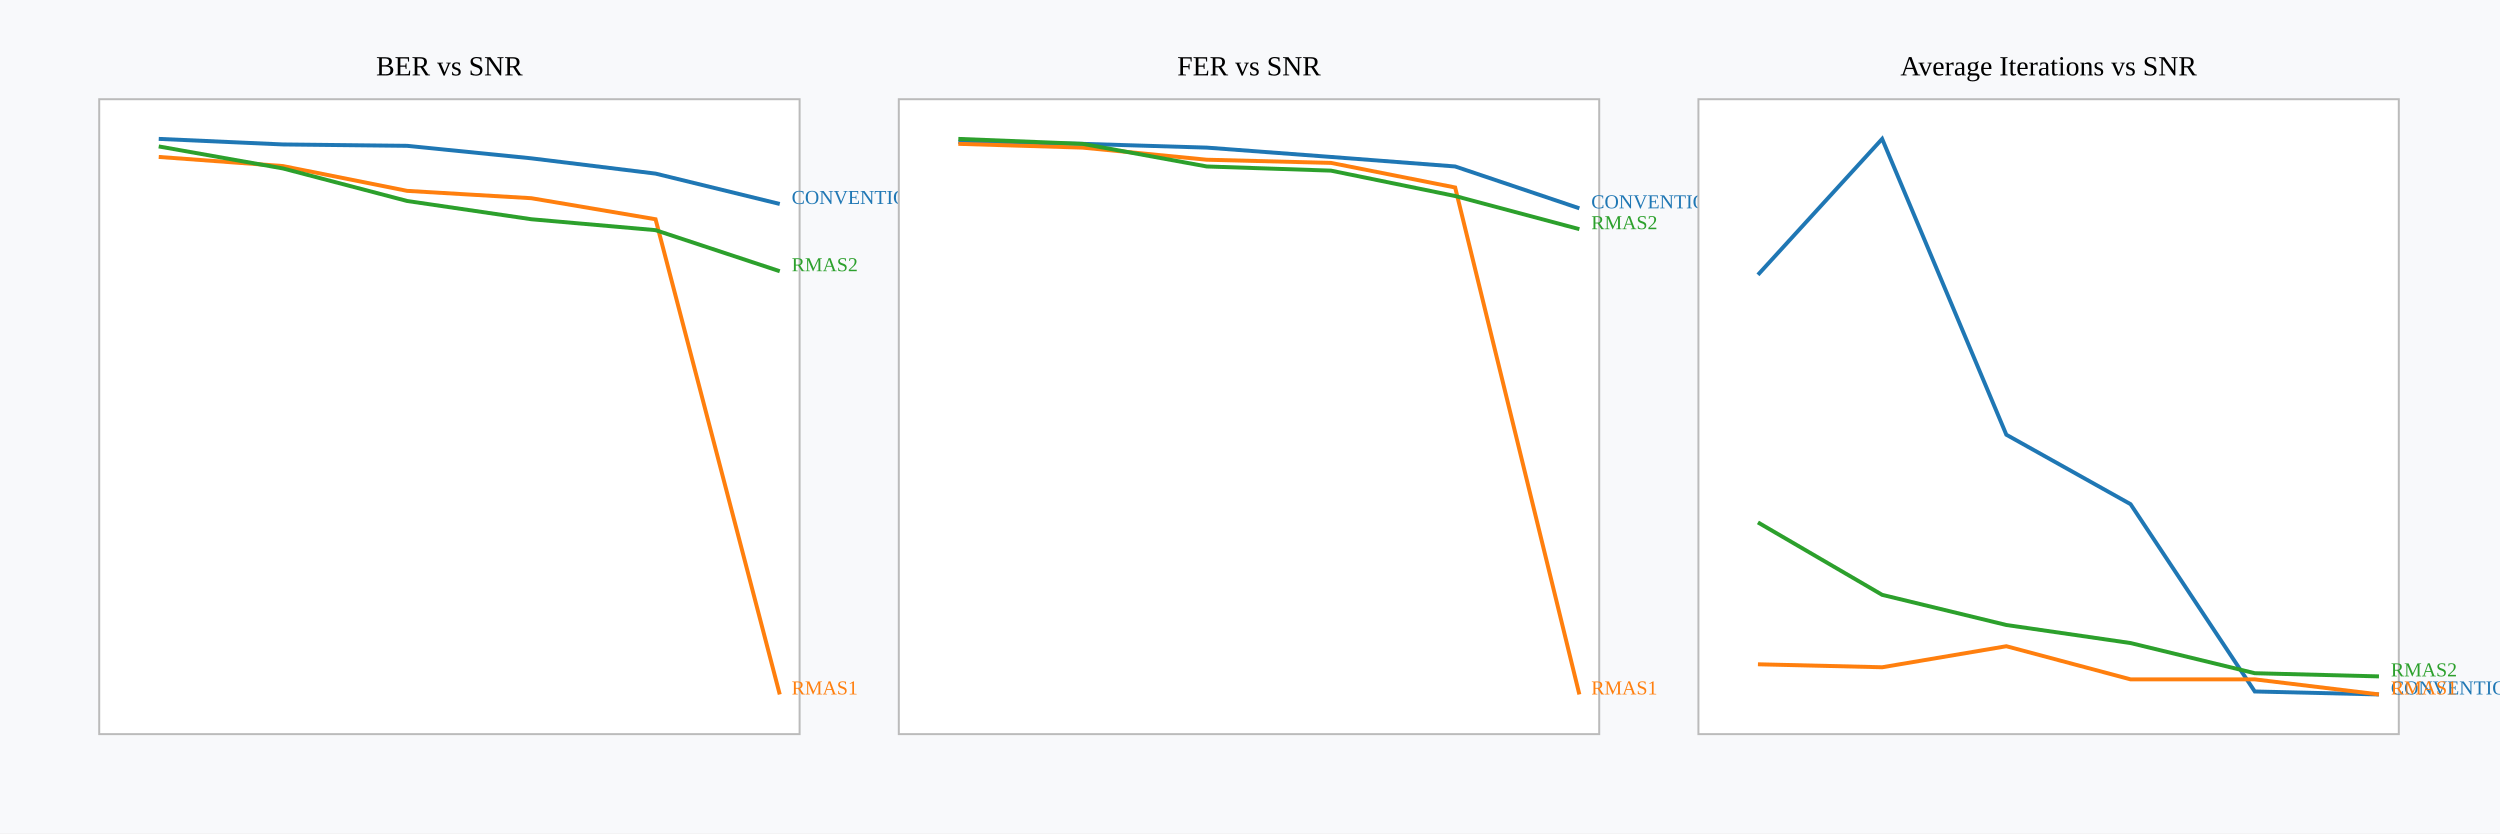
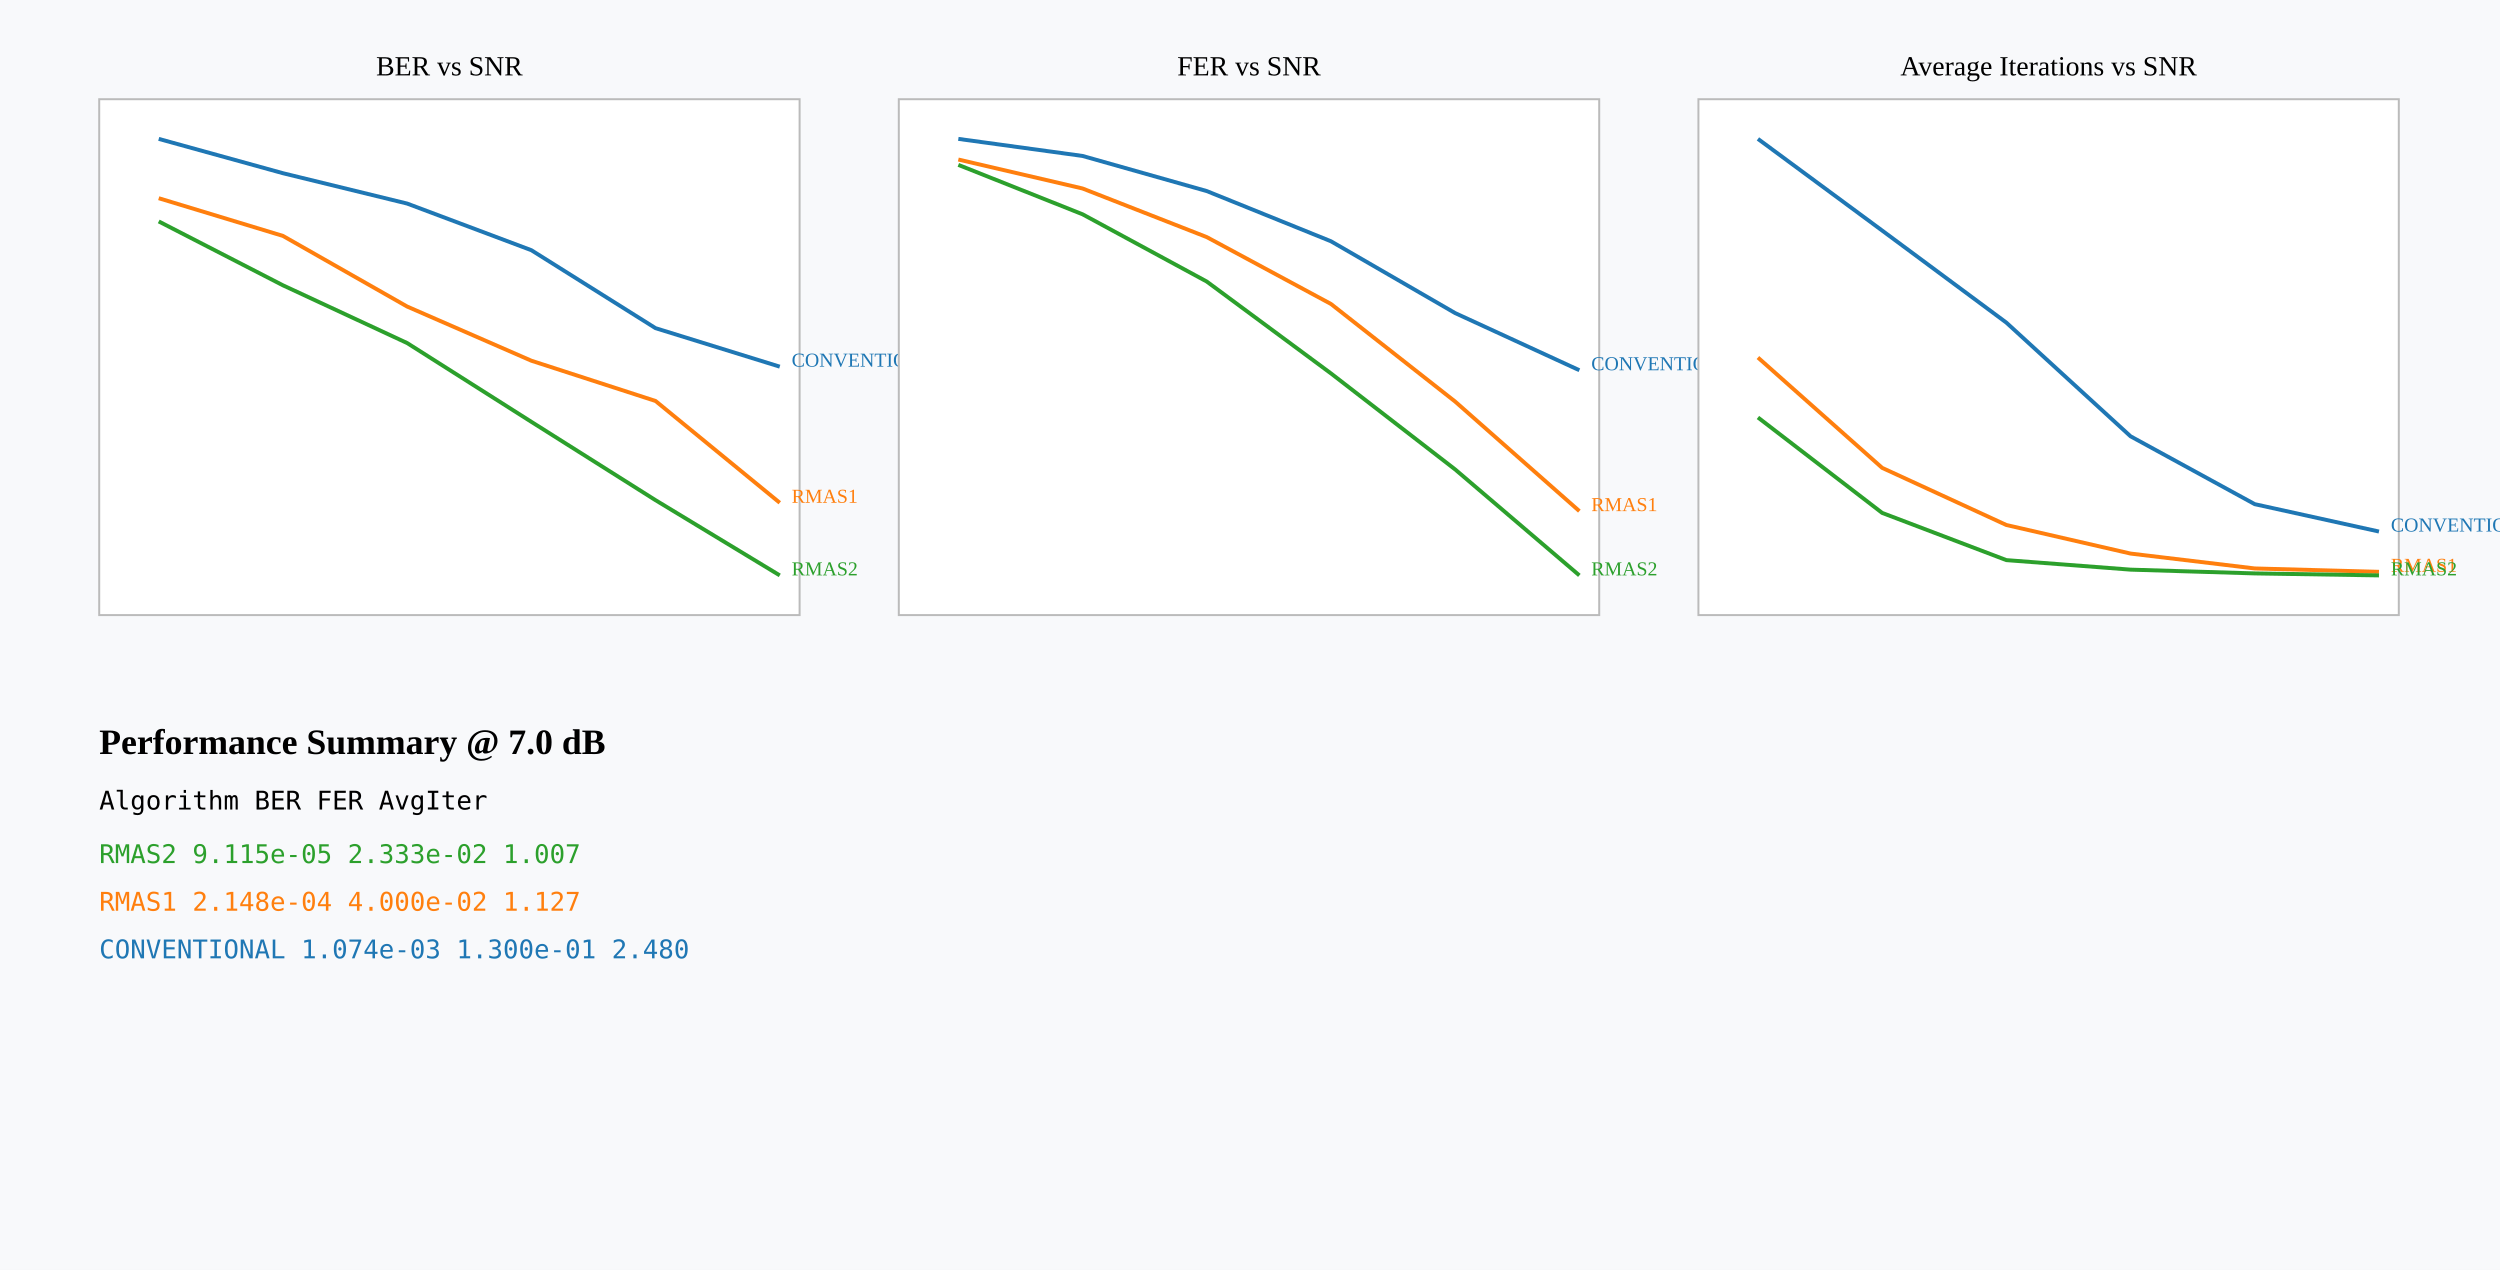
- <svg xmlns="http://www.w3.org/2000/svg" width="1260" height="420">
+ <svg xmlns="http://www.w3.org/2000/svg" width="1260" height="640">
  <rect width="100%" height="100%" fill="#f8f9fb" />
-   <rect x="50" y="50" width="353" height="320" fill="white" stroke="#bbb" />
+   <rect x="50" y="50" width="353" height="260" fill="white" stroke="#bbb" />
  <text x="226.5" y="38" text-anchor="middle" font-size="14">BER vs SNR</text>
-   <polyline fill="none" stroke="#1f77b4" stroke-width="2" points="80.0,70.0 142.6,72.8 205.2,73.5 267.8,79.8 330.4,87.5 393.0,102.8" />
-   <text x="399.0" y="102.8" font-size="10" fill="#1f77b4">CONVENTIONAL</text>
-   <polyline fill="none" stroke="#ff7f0e" stroke-width="2" points="80.0,79.1 142.6,83.7 205.2,96.2 267.8,99.9 330.4,110.5 393.0,350.0" />
-   <text x="399.0" y="350.0" font-size="10" fill="#ff7f0e">RMAS1</text>
-   <polyline fill="none" stroke="#2ca02c" stroke-width="2" points="80.0,73.8 142.6,84.9 205.2,101.3 267.8,110.5 330.4,116.0 393.0,136.7" />
-   <text x="399.0" y="136.7" font-size="10" fill="#2ca02c">RMAS2</text>
-   <rect x="453" y="50" width="353" height="320" fill="white" stroke="#bbb" />
+   <polyline fill="none" stroke="#1f77b4" stroke-width="2" points="80.0,70.0 142.6,87.3 205.2,102.6 267.8,126.1 330.4,165.4 393.0,184.8" />
+   <text x="399.0" y="184.8" font-size="10" fill="#1f77b4">CONVENTIONAL</text>
+   <polyline fill="none" stroke="#ff7f0e" stroke-width="2" points="80.0,99.9 142.6,118.9 205.2,154.5 267.8,181.8 330.4,202.1 393.0,253.4" />
+   <text x="399.0" y="253.4" font-size="10" fill="#ff7f0e">RMAS1</text>
+   <polyline fill="none" stroke="#2ca02c" stroke-width="2" points="80.0,111.6 142.6,143.8 205.2,172.9 267.8,212.6 330.4,252.1 393.0,290.0" />
+   <text x="399.0" y="290.0" font-size="10" fill="#2ca02c">RMAS2</text>
+   <rect x="453" y="50" width="353" height="260" fill="white" stroke="#bbb" />
  <text x="629.5" y="38" text-anchor="middle" font-size="14">FER vs SNR</text>
-   <polyline fill="none" stroke="#1f77b4" stroke-width="2" points="483.0,71.6 545.6,72.5 608.2,74.4 670.8,79.1 733.4,83.9 796.0,105.0" />
-   <text x="802.0" y="105.0" font-size="10" fill="#1f77b4">CONVENTIONAL</text>
-   <polyline fill="none" stroke="#ff7f0e" stroke-width="2" points="483.0,72.5 545.6,74.4 608.2,80.5 670.8,82.1 733.4,94.5 796.0,350.0" />
-   <text x="802.0" y="350.0" font-size="10" fill="#ff7f0e">RMAS1</text>
-   <polyline fill="none" stroke="#2ca02c" stroke-width="2" points="483.0,70.0 545.6,72.5 608.2,83.9 670.8,86.0 733.4,98.8 796.0,115.5" />
-   <text x="802.0" y="115.5" font-size="10" fill="#2ca02c">RMAS2</text>
-   <rect x="856" y="50" width="353" height="320" fill="white" stroke="#bbb" />
+   <polyline fill="none" stroke="#1f77b4" stroke-width="2" points="483.0,70.0 545.6,78.6 608.2,96.3 670.8,121.6 733.4,157.8 796.0,186.6" />
+   <text x="802.0" y="186.6" font-size="10" fill="#1f77b4">CONVENTIONAL</text>
+   <polyline fill="none" stroke="#ff7f0e" stroke-width="2" points="483.0,80.4 545.6,95.0 608.2,119.5 670.8,153.2 733.4,202.4 796.0,257.6" />
+   <text x="802.0" y="257.6" font-size="10" fill="#ff7f0e">RMAS1</text>
+   <polyline fill="none" stroke="#2ca02c" stroke-width="2" points="483.0,83.1 545.6,108.0 608.2,141.9 670.8,188.2 733.4,236.6 796.0,290.0" />
+   <text x="802.0" y="290.0" font-size="10" fill="#2ca02c">RMAS2</text>
+   <rect x="856" y="50" width="353" height="260" fill="white" stroke="#bbb" />
  <text x="1032.5" y="38" text-anchor="middle" font-size="14">Average Iterations vs SNR</text>
-   <polyline fill="none" stroke="#1f77b4" stroke-width="2" points="886.0,138.5 948.6,70.0 1011.2,219.1 1073.8,254.1 1136.4,348.5 1199.0,350.0" />
-   <text x="1205.0" y="350.0" font-size="10" fill="#1f77b4">CONVENTIONAL</text>
-   <polyline fill="none" stroke="#ff7f0e" stroke-width="2" points="886.0,334.8 948.6,336.3 1011.2,325.7 1073.8,342.4 1136.4,342.4 1199.0,350.0" />
-   <text x="1205.0" y="350.0" font-size="10" fill="#ff7f0e">RMAS1</text>
-   <polyline fill="none" stroke="#2ca02c" stroke-width="2" points="886.0,263.3 948.6,299.8 1011.2,315.0 1073.8,324.1 1136.4,339.3 1199.0,340.9" />
-   <text x="1205.0" y="340.9" font-size="10" fill="#2ca02c">RMAS2</text>
+   <polyline fill="none" stroke="#1f77b4" stroke-width="2" points="886.0,70.0 948.6,116.2 1011.2,162.6 1073.8,219.9 1136.4,254.1 1199.0,267.9" />
+   <text x="1205.0" y="267.9" font-size="10" fill="#1f77b4">CONVENTIONAL</text>
+   <polyline fill="none" stroke="#ff7f0e" stroke-width="2" points="886.0,180.2 948.6,235.8 1011.2,264.6 1073.8,279.0 1136.4,286.5 1199.0,288.2" />
+   <text x="1205.0" y="288.2" font-size="10" fill="#ff7f0e">RMAS1</text>
+   <polyline fill="none" stroke="#2ca02c" stroke-width="2" points="886.0,210.4 948.6,258.5 1011.2,282.3 1073.8,287.1 1136.4,289.0 1199.0,290.0" />
+   <text x="1205.0" y="290.0" font-size="10" fill="#2ca02c">RMAS2</text>
+   <text x="50" y="380" font-size="18" font-weight="bold">Performance Summary @ 7.0 dB</text>
+   <text x="50" y="408" font-size="13" font-family="monospace">Algorithm    BER         FER         AvgIter</text>
+   <text x="50" y="435" font-size="13" fill="#2ca02c" font-family="monospace">RMAS2       9.115e-05  2.333e-02    1.007</text>
+   <text x="50" y="459" font-size="13" fill="#ff7f0e" font-family="monospace">RMAS1       2.148e-04  4.000e-02    1.127</text>
+   <text x="50" y="483" font-size="13" fill="#1f77b4" font-family="monospace">CONVENTIONAL  1.074e-03  1.300e-01    2.480</text>
</svg>
